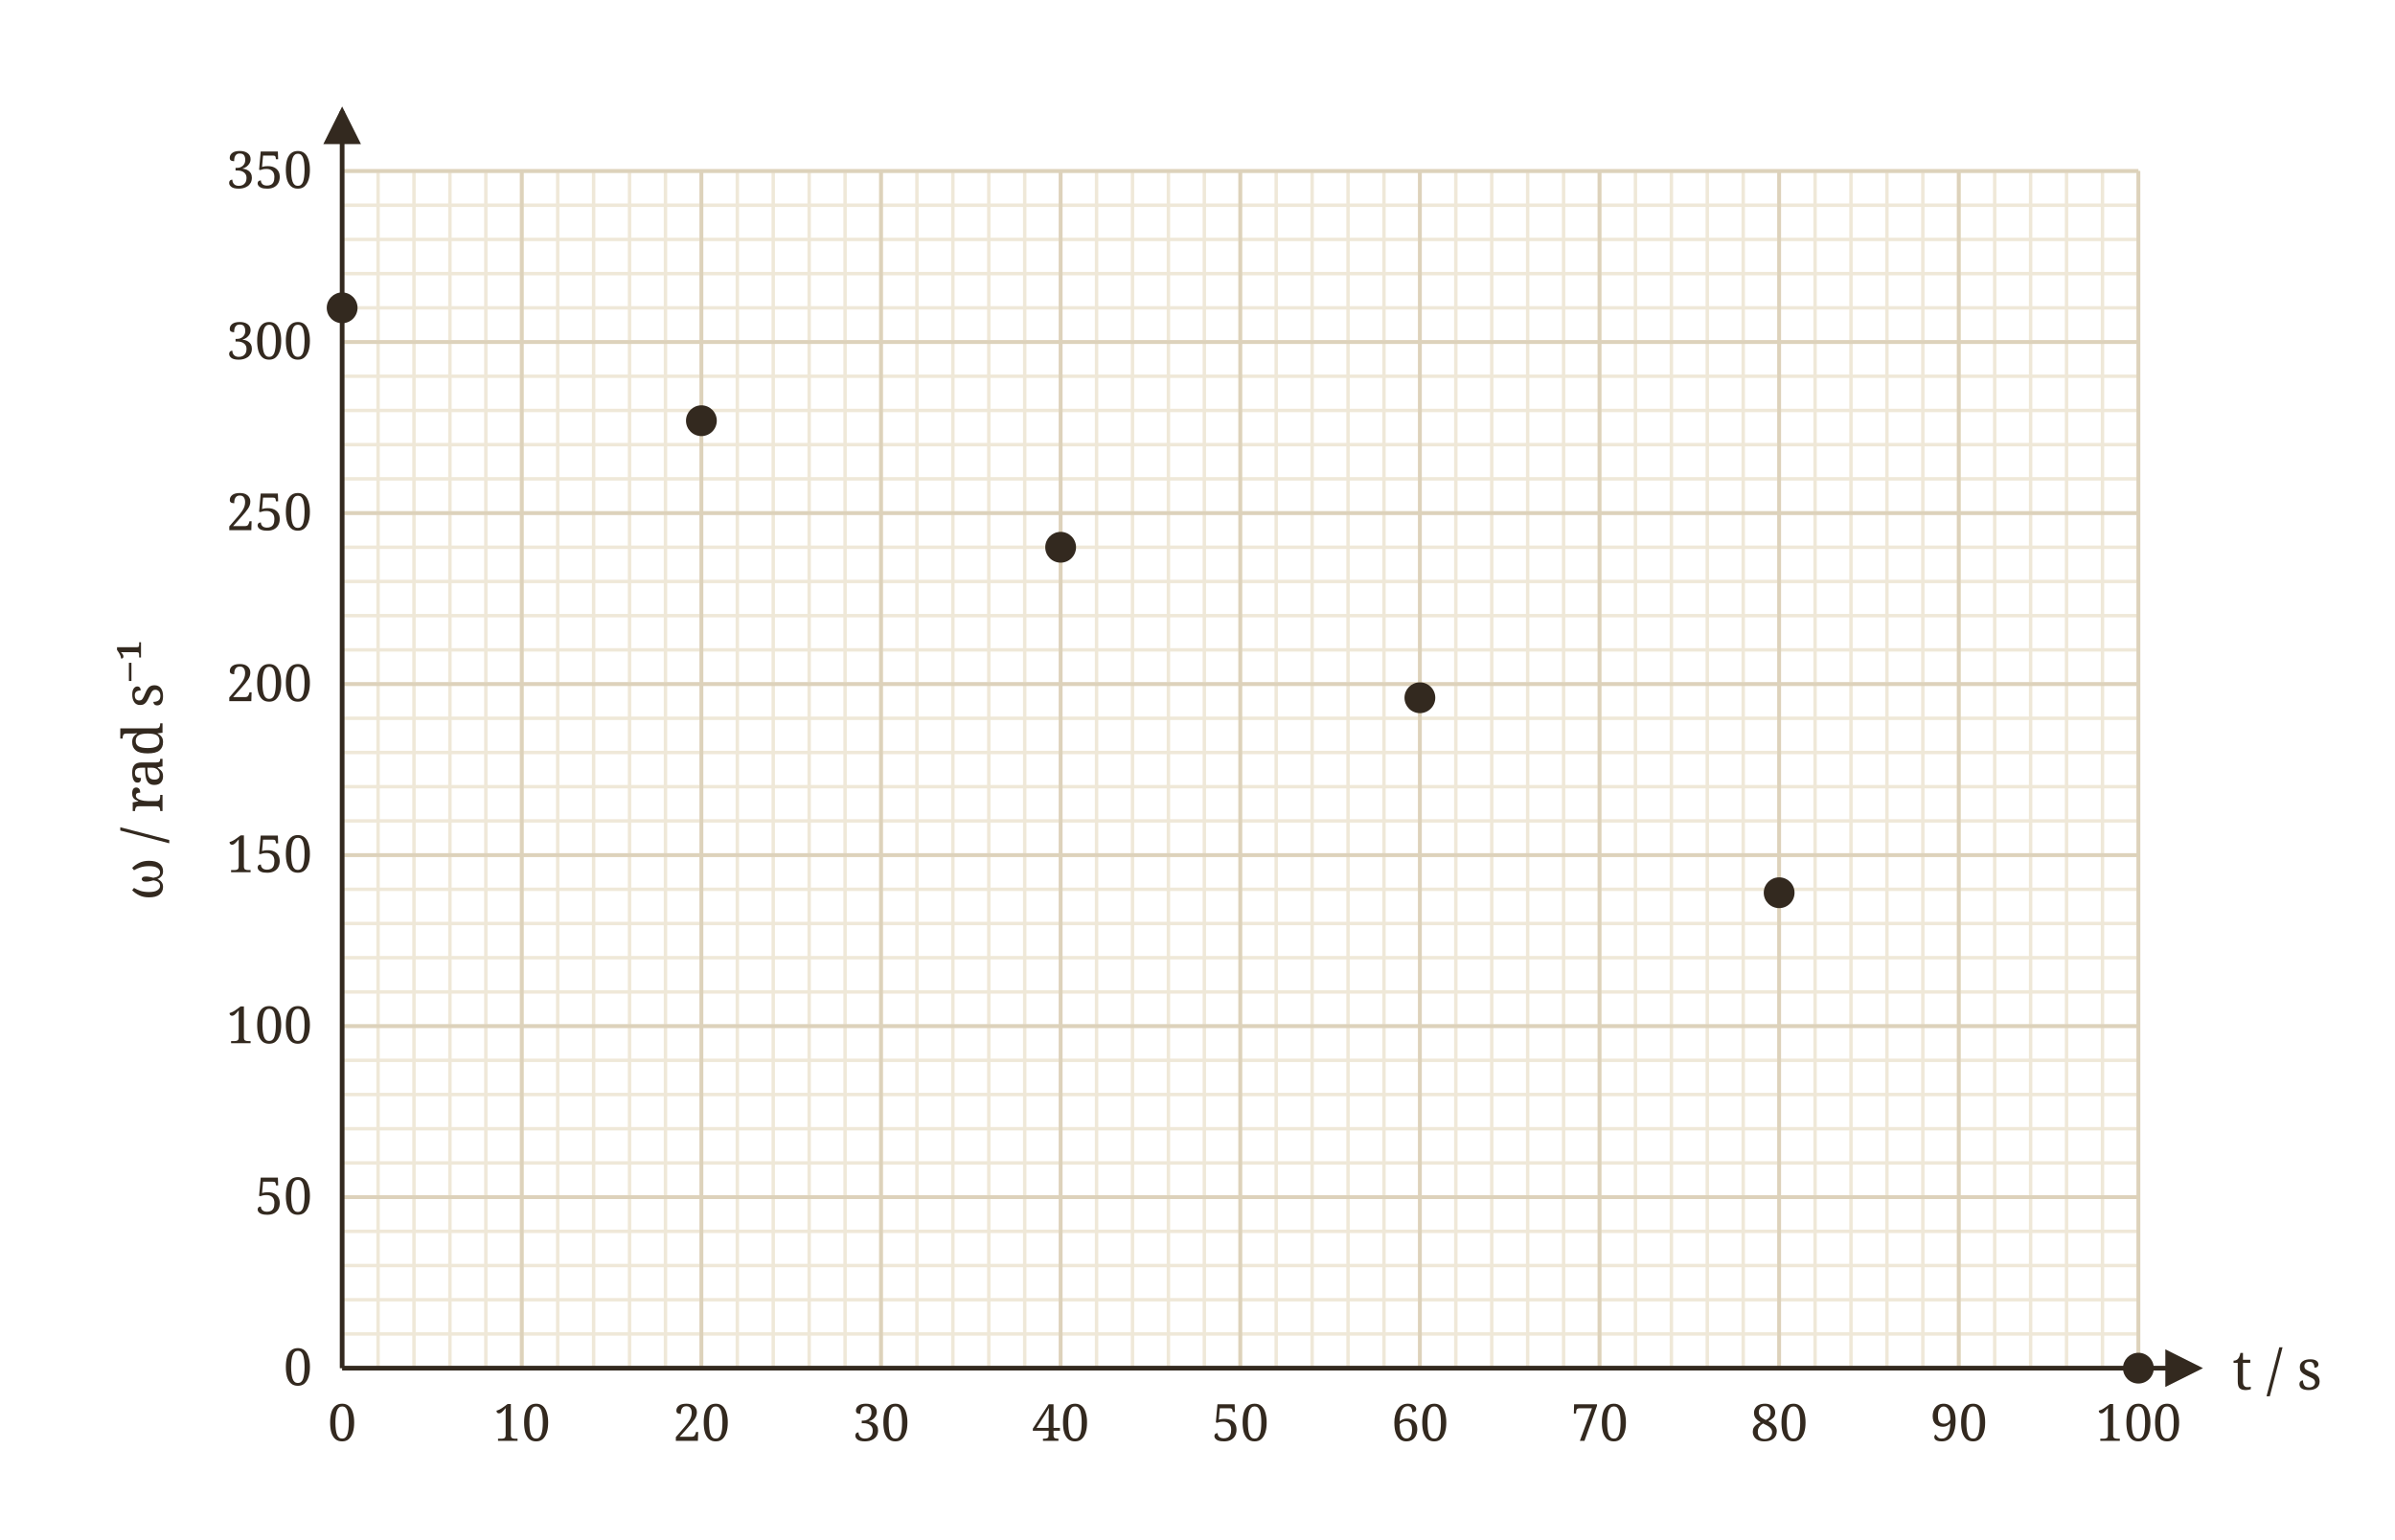
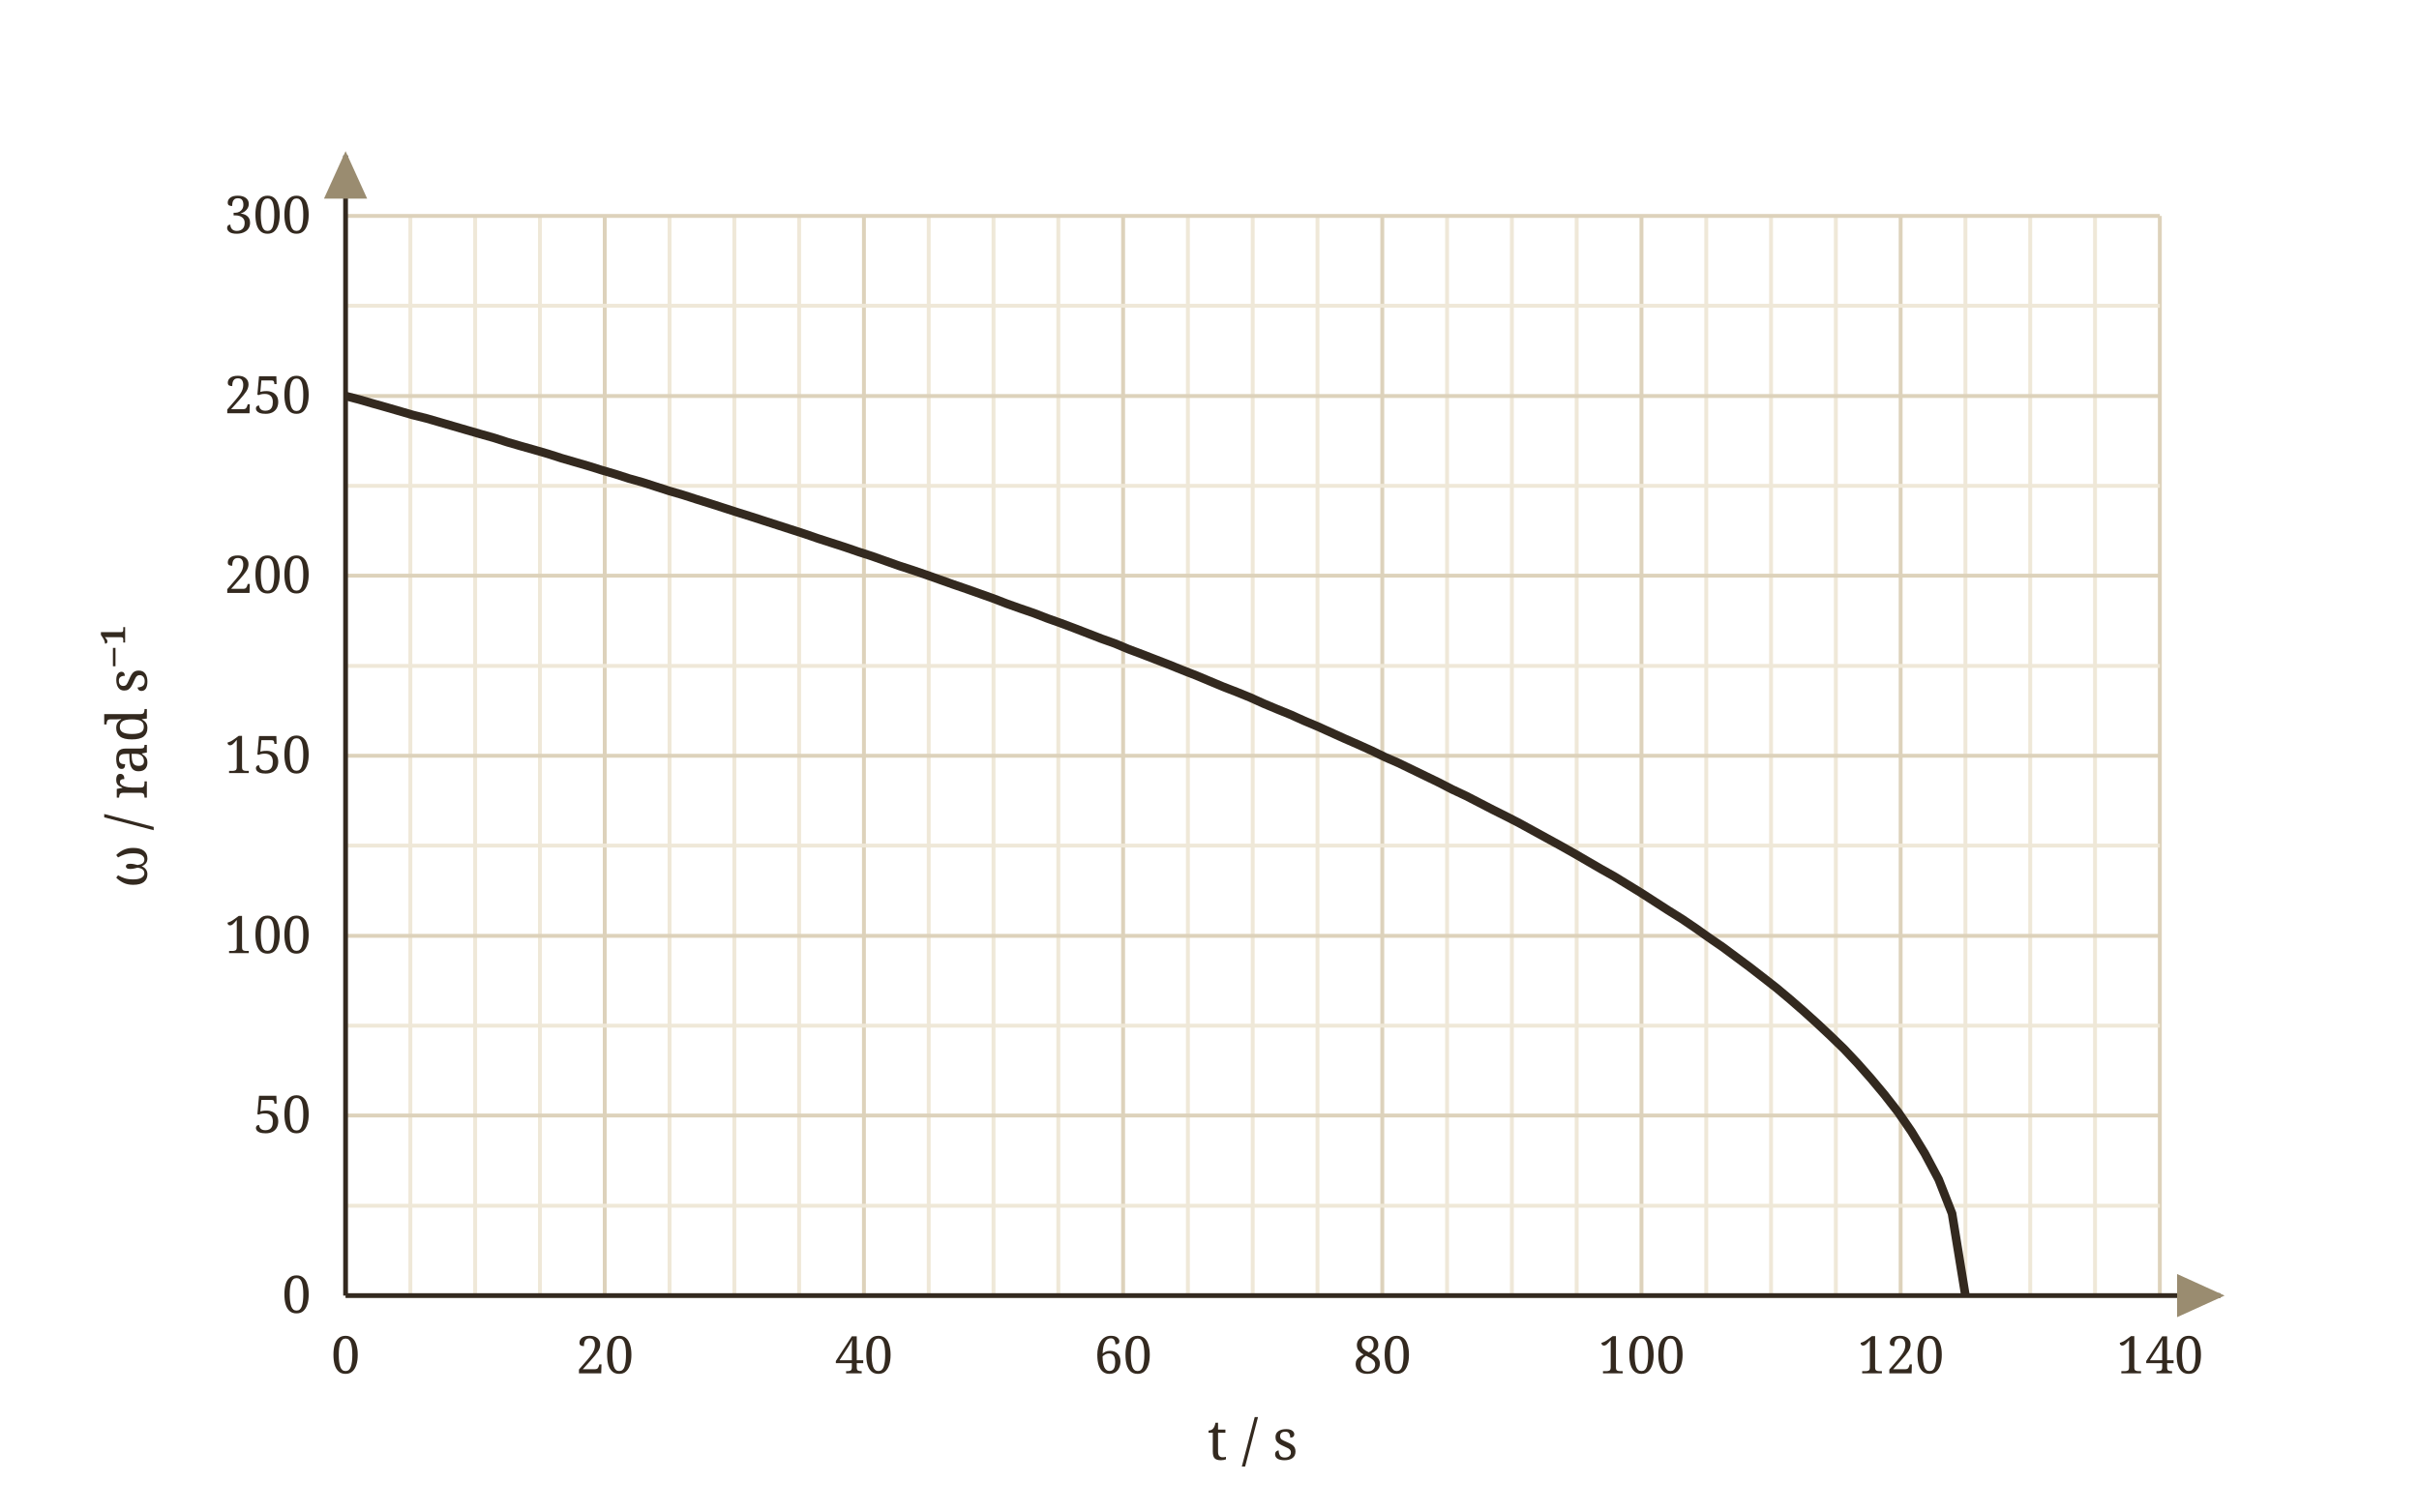
- <svg xmlns="http://www.w3.org/2000/svg" viewBox="0 0 560 360" width="560" height="360" font-family="Georgia, serif">
+ <svg xmlns="http://www.w3.org/2000/svg" viewBox="0 0 560 350" width="560" height="350" font-family="Georgia, serif">
  <defs>
-     <marker id="ax" markerWidth="8" markerHeight="8" refX="7" refY="4" orient="auto">
-       <path d="M0,0 L8,4 L0,8 z" fill="#33291f" />
+     <marker id="k" markerUnits="userSpaceOnUse" markerWidth="12" markerHeight="12" refX="6" refY="5" orient="auto">
+       <path d="M0,0 L11,5 L0,10 z" fill="#33291f" />
+     </marker>
+     <marker id="x" markerUnits="userSpaceOnUse" markerWidth="12" markerHeight="12" refX="10" refY="5" orient="auto">
+       <path d="M0,0 L11,5 L0,10 z" fill="#9a8c70" />
+     </marker>
+     <marker id="r" markerUnits="userSpaceOnUse" markerWidth="12" markerHeight="12" refX="6" refY="5" orient="auto">
+       <path d="M0,0 L11,5 L0,10 z" fill="#c15b38" />
    </marker>
  </defs>
-   <line x1="80.0" y1="320.0" x2="80.0" y2="40.0" stroke="#efe8d8" stroke-width="0.8" />
-   <line x1="88.4" y1="320.0" x2="88.4" y2="40.0" stroke="#efe8d8" stroke-width="0.8" />
-   <line x1="96.8" y1="320.0" x2="96.8" y2="40.0" stroke="#efe8d8" stroke-width="0.8" />
-   <line x1="105.2" y1="320.0" x2="105.2" y2="40.0" stroke="#efe8d8" stroke-width="0.8" />
-   <line x1="113.6" y1="320.0" x2="113.6" y2="40.0" stroke="#efe8d8" stroke-width="0.8" />
-   <line x1="122.0" y1="320.0" x2="122.0" y2="40.0" stroke="#efe8d8" stroke-width="0.8" />
-   <line x1="130.4" y1="320.0" x2="130.4" y2="40.0" stroke="#efe8d8" stroke-width="0.8" />
-   <line x1="138.8" y1="320.0" x2="138.8" y2="40.0" stroke="#efe8d8" stroke-width="0.8" />
-   <line x1="147.2" y1="320.0" x2="147.2" y2="40.0" stroke="#efe8d8" stroke-width="0.8" />
-   <line x1="155.6" y1="320.0" x2="155.6" y2="40.0" stroke="#efe8d8" stroke-width="0.8" />
-   <line x1="164.0" y1="320.0" x2="164.0" y2="40.0" stroke="#efe8d8" stroke-width="0.8" />
-   <line x1="172.4" y1="320.0" x2="172.4" y2="40.0" stroke="#efe8d8" stroke-width="0.8" />
-   <line x1="180.8" y1="320.0" x2="180.8" y2="40.0" stroke="#efe8d8" stroke-width="0.8" />
-   <line x1="189.2" y1="320.0" x2="189.2" y2="40.0" stroke="#efe8d8" stroke-width="0.8" />
-   <line x1="197.6" y1="320.0" x2="197.6" y2="40.0" stroke="#efe8d8" stroke-width="0.8" />
-   <line x1="206.0" y1="320.0" x2="206.0" y2="40.0" stroke="#efe8d8" stroke-width="0.8" />
-   <line x1="214.4" y1="320.0" x2="214.4" y2="40.0" stroke="#efe8d8" stroke-width="0.8" />
-   <line x1="222.8" y1="320.0" x2="222.8" y2="40.0" stroke="#efe8d8" stroke-width="0.8" />
-   <line x1="231.2" y1="320.0" x2="231.2" y2="40.0" stroke="#efe8d8" stroke-width="0.8" />
-   <line x1="239.6" y1="320.0" x2="239.6" y2="40.0" stroke="#efe8d8" stroke-width="0.8" />
-   <line x1="248.0" y1="320.0" x2="248.0" y2="40.0" stroke="#efe8d8" stroke-width="0.8" />
-   <line x1="256.4" y1="320.0" x2="256.4" y2="40.0" stroke="#efe8d8" stroke-width="0.8" />
-   <line x1="264.8" y1="320.0" x2="264.8" y2="40.0" stroke="#efe8d8" stroke-width="0.8" />
-   <line x1="273.2" y1="320.0" x2="273.2" y2="40.0" stroke="#efe8d8" stroke-width="0.8" />
-   <line x1="281.6" y1="320.0" x2="281.6" y2="40.0" stroke="#efe8d8" stroke-width="0.8" />
-   <line x1="290.0" y1="320.0" x2="290.0" y2="40.0" stroke="#efe8d8" stroke-width="0.8" />
-   <line x1="298.4" y1="320.0" x2="298.4" y2="40.0" stroke="#efe8d8" stroke-width="0.8" />
-   <line x1="306.8" y1="320.0" x2="306.8" y2="40.0" stroke="#efe8d8" stroke-width="0.8" />
-   <line x1="315.2" y1="320.0" x2="315.2" y2="40.0" stroke="#efe8d8" stroke-width="0.8" />
-   <line x1="323.6" y1="320.0" x2="323.6" y2="40.0" stroke="#efe8d8" stroke-width="0.8" />
-   <line x1="332.0" y1="320.0" x2="332.0" y2="40.0" stroke="#efe8d8" stroke-width="0.8" />
-   <line x1="340.4" y1="320.0" x2="340.4" y2="40.0" stroke="#efe8d8" stroke-width="0.8" />
-   <line x1="348.8" y1="320.0" x2="348.8" y2="40.0" stroke="#efe8d8" stroke-width="0.8" />
-   <line x1="357.2" y1="320.0" x2="357.2" y2="40.0" stroke="#efe8d8" stroke-width="0.8" />
-   <line x1="365.6" y1="320.0" x2="365.6" y2="40.0" stroke="#efe8d8" stroke-width="0.8" />
-   <line x1="374.0" y1="320.0" x2="374.0" y2="40.0" stroke="#efe8d8" stroke-width="0.8" />
-   <line x1="382.4" y1="320.0" x2="382.4" y2="40.0" stroke="#efe8d8" stroke-width="0.8" />
-   <line x1="390.8" y1="320.0" x2="390.8" y2="40.0" stroke="#efe8d8" stroke-width="0.8" />
-   <line x1="399.2" y1="320.0" x2="399.2" y2="40.0" stroke="#efe8d8" stroke-width="0.8" />
-   <line x1="407.6" y1="320.0" x2="407.6" y2="40.0" stroke="#efe8d8" stroke-width="0.8" />
-   <line x1="416.0" y1="320.0" x2="416.0" y2="40.0" stroke="#efe8d8" stroke-width="0.8" />
-   <line x1="424.4" y1="320.0" x2="424.4" y2="40.0" stroke="#efe8d8" stroke-width="0.8" />
-   <line x1="432.8" y1="320.0" x2="432.8" y2="40.0" stroke="#efe8d8" stroke-width="0.8" />
-   <line x1="441.2" y1="320.0" x2="441.2" y2="40.0" stroke="#efe8d8" stroke-width="0.8" />
-   <line x1="449.6" y1="320.0" x2="449.6" y2="40.0" stroke="#efe8d8" stroke-width="0.8" />
-   <line x1="458.0" y1="320.0" x2="458.0" y2="40.0" stroke="#efe8d8" stroke-width="0.8" />
-   <line x1="466.4" y1="320.0" x2="466.4" y2="40.0" stroke="#efe8d8" stroke-width="0.8" />
-   <line x1="474.8" y1="320.0" x2="474.8" y2="40.0" stroke="#efe8d8" stroke-width="0.8" />
-   <line x1="483.2" y1="320.0" x2="483.2" y2="40.0" stroke="#efe8d8" stroke-width="0.8" />
-   <line x1="491.6" y1="320.0" x2="491.6" y2="40.0" stroke="#efe8d8" stroke-width="0.8" />
-   <line x1="500.0" y1="320.0" x2="500.0" y2="40.0" stroke="#efe8d8" stroke-width="0.8" />
-   <line x1="80.0" y1="320.0" x2="500.0" y2="320.0" stroke="#efe8d8" stroke-width="0.8" />
-   <line x1="80.0" y1="312.0" x2="500.0" y2="312.0" stroke="#efe8d8" stroke-width="0.8" />
-   <line x1="80.0" y1="304.0" x2="500.0" y2="304.0" stroke="#efe8d8" stroke-width="0.8" />
-   <line x1="80.0" y1="296.0" x2="500.0" y2="296.0" stroke="#efe8d8" stroke-width="0.8" />
-   <line x1="80.0" y1="288.0" x2="500.0" y2="288.0" stroke="#efe8d8" stroke-width="0.8" />
-   <line x1="80.0" y1="280.0" x2="500.0" y2="280.0" stroke="#efe8d8" stroke-width="0.8" />
-   <line x1="80.0" y1="272.0" x2="500.0" y2="272.0" stroke="#efe8d8" stroke-width="0.8" />
-   <line x1="80.0" y1="264.0" x2="500.0" y2="264.0" stroke="#efe8d8" stroke-width="0.8" />
-   <line x1="80.0" y1="256.0" x2="500.0" y2="256.0" stroke="#efe8d8" stroke-width="0.8" />
-   <line x1="80.0" y1="248.0" x2="500.0" y2="248.0" stroke="#efe8d8" stroke-width="0.8" />
-   <line x1="80.0" y1="240.0" x2="500.0" y2="240.0" stroke="#efe8d8" stroke-width="0.8" />
-   <line x1="80.0" y1="232.0" x2="500.0" y2="232.0" stroke="#efe8d8" stroke-width="0.8" />
-   <line x1="80.0" y1="224.0" x2="500.0" y2="224.0" stroke="#efe8d8" stroke-width="0.8" />
-   <line x1="80.0" y1="216.0" x2="500.0" y2="216.0" stroke="#efe8d8" stroke-width="0.8" />
-   <line x1="80.0" y1="208.0" x2="500.0" y2="208.0" stroke="#efe8d8" stroke-width="0.8" />
-   <line x1="80.0" y1="200.0" x2="500.0" y2="200.0" stroke="#efe8d8" stroke-width="0.8" />
-   <line x1="80.0" y1="192.0" x2="500.0" y2="192.0" stroke="#efe8d8" stroke-width="0.8" />
-   <line x1="80.0" y1="184.0" x2="500.0" y2="184.0" stroke="#efe8d8" stroke-width="0.8" />
-   <line x1="80.0" y1="176.0" x2="500.0" y2="176.0" stroke="#efe8d8" stroke-width="0.8" />
-   <line x1="80.0" y1="168.0" x2="500.0" y2="168.0" stroke="#efe8d8" stroke-width="0.8" />
-   <line x1="80.0" y1="160.0" x2="500.0" y2="160.0" stroke="#efe8d8" stroke-width="0.8" />
-   <line x1="80.0" y1="152.0" x2="500.0" y2="152.0" stroke="#efe8d8" stroke-width="0.8" />
-   <line x1="80.0" y1="144.0" x2="500.0" y2="144.0" stroke="#efe8d8" stroke-width="0.8" />
-   <line x1="80.0" y1="136.0" x2="500.0" y2="136.0" stroke="#efe8d8" stroke-width="0.8" />
-   <line x1="80.0" y1="128.0" x2="500.0" y2="128.0" stroke="#efe8d8" stroke-width="0.8" />
-   <line x1="80.0" y1="120.0" x2="500.0" y2="120.0" stroke="#efe8d8" stroke-width="0.8" />
-   <line x1="80.0" y1="112.0" x2="500.0" y2="112.0" stroke="#efe8d8" stroke-width="0.8" />
-   <line x1="80.0" y1="104.0" x2="500.0" y2="104.0" stroke="#efe8d8" stroke-width="0.8" />
-   <line x1="80.0" y1="96.0" x2="500.0" y2="96.0" stroke="#efe8d8" stroke-width="0.8" />
-   <line x1="80.0" y1="88.0" x2="500.0" y2="88.0" stroke="#efe8d8" stroke-width="0.8" />
-   <line x1="80.0" y1="80.0" x2="500.0" y2="80.0" stroke="#efe8d8" stroke-width="0.8" />
-   <line x1="80.0" y1="72.0" x2="500.0" y2="72.0" stroke="#efe8d8" stroke-width="0.8" />
-   <line x1="80.0" y1="64.0" x2="500.0" y2="64.0" stroke="#efe8d8" stroke-width="0.8" />
-   <line x1="80.0" y1="56.0" x2="500.0" y2="56.0" stroke="#efe8d8" stroke-width="0.8" />
-   <line x1="80.0" y1="48.0" x2="500.0" y2="48.0" stroke="#efe8d8" stroke-width="0.8" />
-   <line x1="80.0" y1="40.0" x2="500.0" y2="40.0" stroke="#efe8d8" stroke-width="0.8" />
-   <line x1="80.0" y1="320.0" x2="80.0" y2="40.0" stroke="#ddd2bb" stroke-width="0.9" />
-   <text x="80.0" y="337.0" font-size="12" fill="#33291f" text-anchor="middle">0</text>
-   <line x1="122.0" y1="320.0" x2="122.0" y2="40.0" stroke="#ddd2bb" stroke-width="0.9" />
-   <text x="122.0" y="337.0" font-size="12" fill="#33291f" text-anchor="middle">10</text>
-   <line x1="164.0" y1="320.0" x2="164.0" y2="40.0" stroke="#ddd2bb" stroke-width="0.9" />
-   <text x="164.0" y="337.0" font-size="12" fill="#33291f" text-anchor="middle">20</text>
-   <line x1="206.0" y1="320.0" x2="206.0" y2="40.0" stroke="#ddd2bb" stroke-width="0.9" />
-   <text x="206.0" y="337.0" font-size="12" fill="#33291f" text-anchor="middle">30</text>
-   <line x1="248.0" y1="320.0" x2="248.0" y2="40.0" stroke="#ddd2bb" stroke-width="0.9" />
-   <text x="248.0" y="337.0" font-size="12" fill="#33291f" text-anchor="middle">40</text>
-   <line x1="290.0" y1="320.0" x2="290.0" y2="40.0" stroke="#ddd2bb" stroke-width="0.9" />
-   <text x="290.0" y="337.0" font-size="12" fill="#33291f" text-anchor="middle">50</text>
-   <line x1="332.0" y1="320.0" x2="332.0" y2="40.0" stroke="#ddd2bb" stroke-width="0.9" />
-   <text x="332.0" y="337.0" font-size="12" fill="#33291f" text-anchor="middle">60</text>
-   <line x1="374.0" y1="320.0" x2="374.0" y2="40.0" stroke="#ddd2bb" stroke-width="0.9" />
-   <text x="374.0" y="337.0" font-size="12" fill="#33291f" text-anchor="middle">70</text>
-   <line x1="416.0" y1="320.0" x2="416.0" y2="40.0" stroke="#ddd2bb" stroke-width="0.9" />
-   <text x="416.0" y="337.0" font-size="12" fill="#33291f" text-anchor="middle">80</text>
-   <line x1="458.0" y1="320.0" x2="458.0" y2="40.0" stroke="#ddd2bb" stroke-width="0.9" />
-   <text x="458.0" y="337.0" font-size="12" fill="#33291f" text-anchor="middle">90</text>
-   <line x1="500.0" y1="320.0" x2="500.0" y2="40.0" stroke="#ddd2bb" stroke-width="0.9" />
-   <text x="500.0" y="337.0" font-size="12" fill="#33291f" text-anchor="middle">100</text>
-   <line x1="80.0" y1="320.0" x2="500.0" y2="320.0" stroke="#ddd2bb" stroke-width="0.9" />
-   <text x="73.0" y="324.0" font-size="12" fill="#33291f" text-anchor="end">0</text>
-   <line x1="80.0" y1="280.0" x2="500.0" y2="280.0" stroke="#ddd2bb" stroke-width="0.9" />
-   <text x="73.0" y="284.0" font-size="12" fill="#33291f" text-anchor="end">50</text>
-   <line x1="80.0" y1="240.0" x2="500.0" y2="240.0" stroke="#ddd2bb" stroke-width="0.9" />
-   <text x="73.0" y="244.0" font-size="12" fill="#33291f" text-anchor="end">100</text>
-   <line x1="80.0" y1="200.0" x2="500.0" y2="200.0" stroke="#ddd2bb" stroke-width="0.9" />
-   <text x="73.0" y="204.0" font-size="12" fill="#33291f" text-anchor="end">150</text>
-   <line x1="80.0" y1="160.0" x2="500.0" y2="160.0" stroke="#ddd2bb" stroke-width="0.9" />
-   <text x="73.0" y="164.0" font-size="12" fill="#33291f" text-anchor="end">200</text>
-   <line x1="80.0" y1="120.0" x2="500.0" y2="120.0" stroke="#ddd2bb" stroke-width="0.9" />
-   <text x="73.0" y="124.0" font-size="12" fill="#33291f" text-anchor="end">250</text>
-   <line x1="80.0" y1="80.0" x2="500.0" y2="80.0" stroke="#ddd2bb" stroke-width="0.9" />
-   <text x="73.0" y="84.0" font-size="12" fill="#33291f" text-anchor="end">300</text>
-   <line x1="80.0" y1="40.0" x2="500.0" y2="40.0" stroke="#ddd2bb" stroke-width="0.9" />
-   <text x="73.0" y="44.0" font-size="12" fill="#33291f" text-anchor="end">350</text>
-   <line x1="80.0" y1="320.0" x2="514.0" y2="320.0" stroke="#33291f" stroke-width="1.1" marker-end="url(#ax)" />
-   <line x1="80.0" y1="320.0" x2="80.0" y2="26.0" stroke="#33291f" stroke-width="1.1" marker-end="url(#ax)" />
-   <text x="522.0" y="325.0" font-size="13" fill="#33291f" text-anchor="start">t / s</text>
-   <text x="38.0" y="180.0" font-size="13" fill="#33291f" text-anchor="middle" transform="rotate(-90 38 180.0)">ω / rad s⁻¹</text>
-   <circle cx="80.0" cy="72.0" r="3.6" fill="#33291f" />
-   <circle cx="164.0" cy="98.4" r="3.6" fill="#33291f" />
-   <circle cx="248.0" cy="128.0" r="3.6" fill="#33291f" />
-   <circle cx="332.0" cy="163.2" r="3.6" fill="#33291f" />
-   <circle cx="416.0" cy="208.8" r="3.6" fill="#33291f" />
-   <circle cx="500.0" cy="320.0" r="3.6" fill="#33291f" />
+   <line x1="80.0" y1="300.0" x2="80.0" y2="50.0" stroke="#ddd2bb" stroke-width="0.9" />
+   <text x="80.0" y="318.0" font-size="12" fill="#33291f" text-anchor="middle">0</text>
+   <line x1="95.0" y1="300.0" x2="95.0" y2="50.0" stroke="#efe8d8" stroke-width="0.9" />
+   <line x1="110.0" y1="300.0" x2="110.0" y2="50.0" stroke="#efe8d8" stroke-width="0.9" />
+   <line x1="125.0" y1="300.0" x2="125.0" y2="50.0" stroke="#efe8d8" stroke-width="0.9" />
+   <line x1="140.0" y1="300.0" x2="140.0" y2="50.0" stroke="#ddd2bb" stroke-width="0.9" />
+   <text x="140.0" y="318.0" font-size="12" fill="#33291f" text-anchor="middle">20</text>
+   <line x1="155.0" y1="300.0" x2="155.0" y2="50.0" stroke="#efe8d8" stroke-width="0.9" />
+   <line x1="170.0" y1="300.0" x2="170.0" y2="50.0" stroke="#efe8d8" stroke-width="0.9" />
+   <line x1="185.0" y1="300.0" x2="185.0" y2="50.0" stroke="#efe8d8" stroke-width="0.9" />
+   <line x1="200.0" y1="300.0" x2="200.0" y2="50.0" stroke="#ddd2bb" stroke-width="0.9" />
+   <text x="200.0" y="318.0" font-size="12" fill="#33291f" text-anchor="middle">40</text>
+   <line x1="215.0" y1="300.0" x2="215.0" y2="50.0" stroke="#efe8d8" stroke-width="0.9" />
+   <line x1="230.0" y1="300.0" x2="230.0" y2="50.0" stroke="#efe8d8" stroke-width="0.9" />
+   <line x1="245.0" y1="300.0" x2="245.0" y2="50.0" stroke="#efe8d8" stroke-width="0.9" />
+   <line x1="260.0" y1="300.0" x2="260.0" y2="50.0" stroke="#ddd2bb" stroke-width="0.9" />
+   <text x="260.0" y="318.0" font-size="12" fill="#33291f" text-anchor="middle">60</text>
+   <line x1="275.0" y1="300.0" x2="275.0" y2="50.0" stroke="#efe8d8" stroke-width="0.9" />
+   <line x1="290.0" y1="300.0" x2="290.0" y2="50.0" stroke="#efe8d8" stroke-width="0.9" />
+   <line x1="305.0" y1="300.0" x2="305.0" y2="50.0" stroke="#efe8d8" stroke-width="0.9" />
+   <line x1="320.0" y1="300.0" x2="320.0" y2="50.0" stroke="#ddd2bb" stroke-width="0.9" />
+   <text x="320.0" y="318.0" font-size="12" fill="#33291f" text-anchor="middle">80</text>
+   <line x1="335.0" y1="300.0" x2="335.0" y2="50.0" stroke="#efe8d8" stroke-width="0.9" />
+   <line x1="350.0" y1="300.0" x2="350.0" y2="50.0" stroke="#efe8d8" stroke-width="0.9" />
+   <line x1="365.0" y1="300.0" x2="365.0" y2="50.0" stroke="#efe8d8" stroke-width="0.9" />
+   <line x1="380.0" y1="300.0" x2="380.0" y2="50.0" stroke="#ddd2bb" stroke-width="0.9" />
+   <text x="380.0" y="318.0" font-size="12" fill="#33291f" text-anchor="middle">100</text>
+   <line x1="395.0" y1="300.0" x2="395.0" y2="50.0" stroke="#efe8d8" stroke-width="0.9" />
+   <line x1="410.0" y1="300.0" x2="410.0" y2="50.0" stroke="#efe8d8" stroke-width="0.9" />
+   <line x1="425.0" y1="300.0" x2="425.0" y2="50.0" stroke="#efe8d8" stroke-width="0.9" />
+   <line x1="440.0" y1="300.0" x2="440.0" y2="50.0" stroke="#ddd2bb" stroke-width="0.9" />
+   <text x="440.0" y="318.0" font-size="12" fill="#33291f" text-anchor="middle">120</text>
+   <line x1="455.0" y1="300.0" x2="455.0" y2="50.0" stroke="#efe8d8" stroke-width="0.9" />
+   <line x1="470.0" y1="300.0" x2="470.0" y2="50.0" stroke="#efe8d8" stroke-width="0.9" />
+   <line x1="485.0" y1="300.0" x2="485.0" y2="50.0" stroke="#efe8d8" stroke-width="0.9" />
+   <line x1="500.0" y1="300.0" x2="500.0" y2="50.0" stroke="#ddd2bb" stroke-width="0.9" />
+   <text x="500.0" y="318.0" font-size="12" fill="#33291f" text-anchor="middle">140</text>
+   <line x1="80.0" y1="300.0" x2="500.0" y2="300.0" stroke="#ddd2bb" stroke-width="0.9" />
+   <text x="72.0" y="304.0" font-size="12" fill="#33291f" text-anchor="end">0</text>
+   <line x1="80.0" y1="279.2" x2="500.0" y2="279.2" stroke="#efe8d8" stroke-width="0.9" />
+   <line x1="80.0" y1="258.3" x2="500.0" y2="258.3" stroke="#ddd2bb" stroke-width="0.9" />
+   <text x="72.0" y="262.3" font-size="12" fill="#33291f" text-anchor="end">50</text>
+   <line x1="80.0" y1="237.5" x2="500.0" y2="237.5" stroke="#efe8d8" stroke-width="0.9" />
+   <line x1="80.0" y1="216.7" x2="500.0" y2="216.7" stroke="#ddd2bb" stroke-width="0.9" />
+   <text x="72.0" y="220.7" font-size="12" fill="#33291f" text-anchor="end">100</text>
+   <line x1="80.0" y1="195.8" x2="500.0" y2="195.8" stroke="#efe8d8" stroke-width="0.9" />
+   <line x1="80.0" y1="175.0" x2="500.0" y2="175.0" stroke="#ddd2bb" stroke-width="0.9" />
+   <text x="72.0" y="179.0" font-size="12" fill="#33291f" text-anchor="end">150</text>
+   <line x1="80.0" y1="154.2" x2="500.0" y2="154.2" stroke="#efe8d8" stroke-width="0.9" />
+   <line x1="80.0" y1="133.3" x2="500.0" y2="133.3" stroke="#ddd2bb" stroke-width="0.9" />
+   <text x="72.0" y="137.3" font-size="12" fill="#33291f" text-anchor="end">200</text>
+   <line x1="80.0" y1="112.5" x2="500.0" y2="112.5" stroke="#efe8d8" stroke-width="0.9" />
+   <line x1="80.0" y1="91.7" x2="500.0" y2="91.7" stroke="#ddd2bb" stroke-width="0.9" />
+   <text x="72.0" y="95.7" font-size="12" fill="#33291f" text-anchor="end">250</text>
+   <line x1="80.0" y1="70.8" x2="500.0" y2="70.8" stroke="#efe8d8" stroke-width="0.9" />
+   <line x1="80.0" y1="50.0" x2="500.0" y2="50.0" stroke="#ddd2bb" stroke-width="0.9" />
+   <text x="72.0" y="54.0" font-size="12" fill="#33291f" text-anchor="end">300</text>
+   <line x1="80.0" y1="300.0" x2="514.0" y2="300.0" stroke="#33291f" stroke-width="1.1" marker-end="url(#x)" />
+   <line x1="80.0" y1="300.0" x2="80.0" y2="36.0" stroke="#33291f" stroke-width="1.1" marker-end="url(#x)" />
+   <text x="290.0" y="338.0" font-size="13" fill="#33291f" text-anchor="middle">t / s</text>
+   <text x="34.0" y="175.0" font-size="13" fill="#33291f" text-anchor="middle" transform="rotate(-90 34 175.0)">ω / rad s⁻¹</text>
+   <polyline points="80.0,91.7 83.1,92.5 86.2,93.4 89.4,94.3 92.5,95.2 95.6,96.1 98.8,96.9 101.9,97.8 105.0,98.7 108.1,99.6 111.2,100.5 114.4,101.4 117.5,102.4 120.6,103.3 123.8,104.2 126.9,105.1 130.0,106.1 133.1,107.0 136.2,107.9 139.4,108.9 142.5,109.8 145.6,110.8 148.8,111.7 151.9,112.7 155.0,113.7 158.1,114.6 161.2,115.6 164.4,116.6 167.5,117.6 170.6,118.6 173.8,119.6 176.9,120.6 180.0,121.6 183.1,122.6 186.2,123.6 189.4,124.7 192.5,125.7 195.6,126.7 198.8,127.8 201.9,128.8 205.0,129.9 208.1,131.0 211.2,132.0 214.4,133.1 217.5,134.2 220.6,135.3 223.8,136.4 226.9,137.5 230.0,138.6 233.1,139.8 236.2,140.9 239.4,142.0 242.5,143.2 245.6,144.3 248.8,145.5 251.9,146.7 255.0,147.9 258.1,149.0 261.2,150.3 264.4,151.5 267.5,152.7 270.6,153.9 273.8,155.2 276.9,156.4 280.0,157.7 283.1,159.0 286.2,160.2 289.4,161.5 292.5,162.9 295.6,164.2 298.8,165.5 301.9,166.9 305.0,168.2 308.1,169.6 311.2,171.0 314.4,172.4 317.5,173.8 320.6,175.3 323.8,176.7 326.9,178.2 330.0,179.7 333.1,181.2 336.2,182.8 339.4,184.3 342.5,185.9 345.6,187.5 348.8,189.1 351.9,190.7 355.0,192.4 358.1,194.1 361.2,195.8 364.4,197.6 367.5,199.4 370.6,201.2 373.8,203.0 376.9,204.9 380.0,206.8 383.1,208.8 386.2,210.8 389.4,212.8 392.5,214.9 395.6,217.1 398.8,219.3 401.9,221.6 405.0,223.9 408.1,226.3 411.3,228.8 414.4,231.4 417.5,234.1 420.6,236.9 423.8,239.9 426.9,242.9 430.0,246.2 433.1,249.7 436.2,253.4 439.4,257.5 442.5,262.0 445.6,267.1 448.8,273.1 451.9,281.0 455.0,300.0" fill="none" stroke="#33291f" stroke-width="2" />
</svg>
